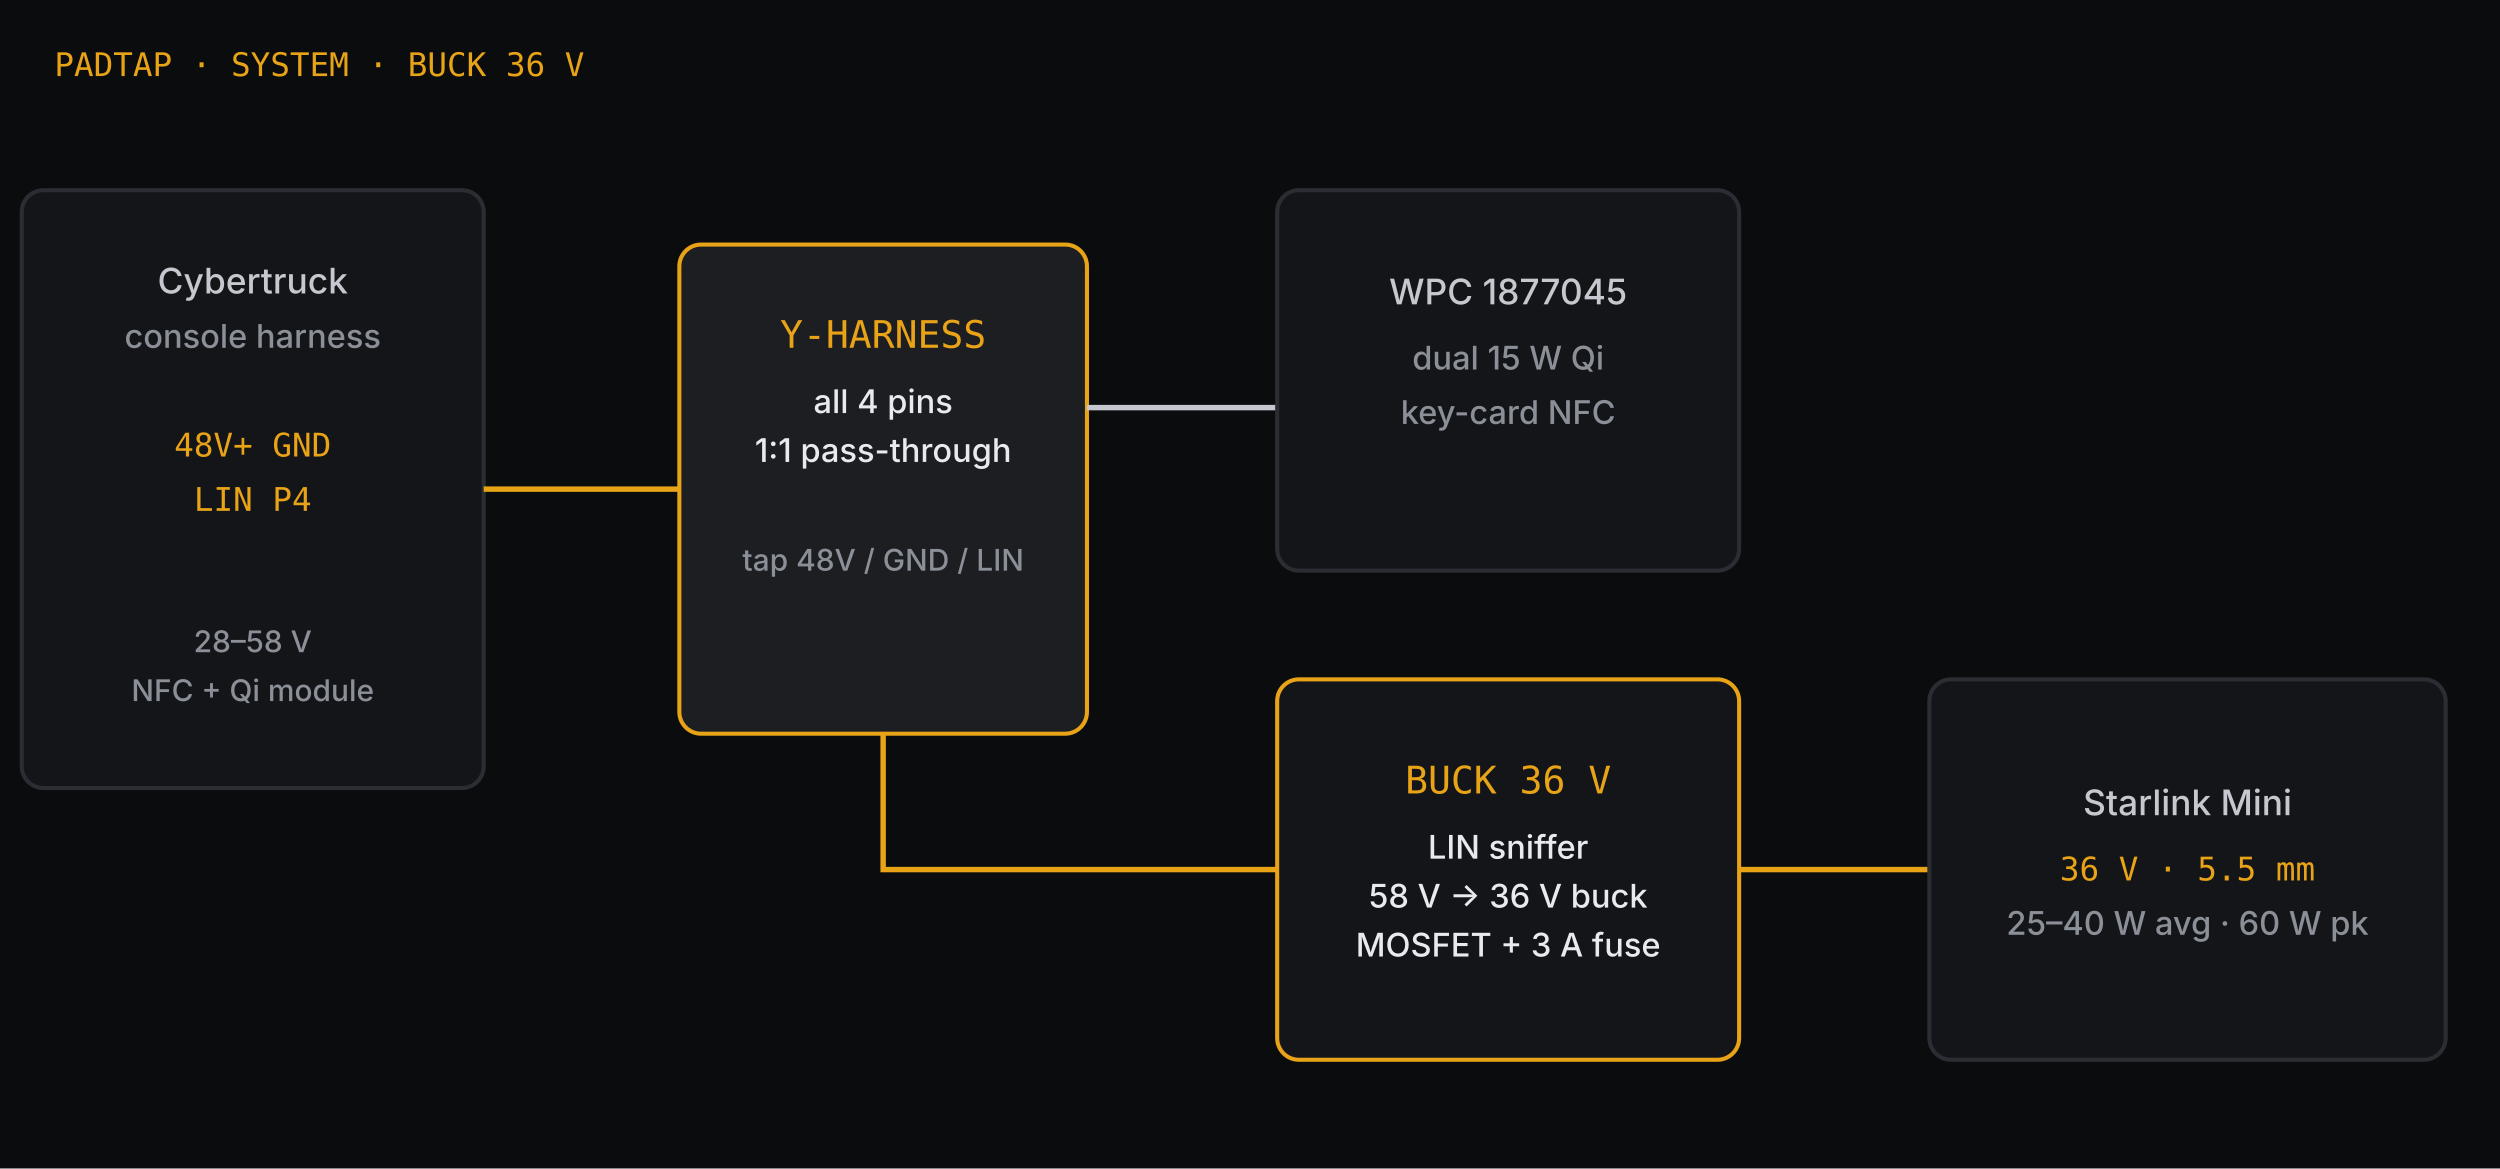
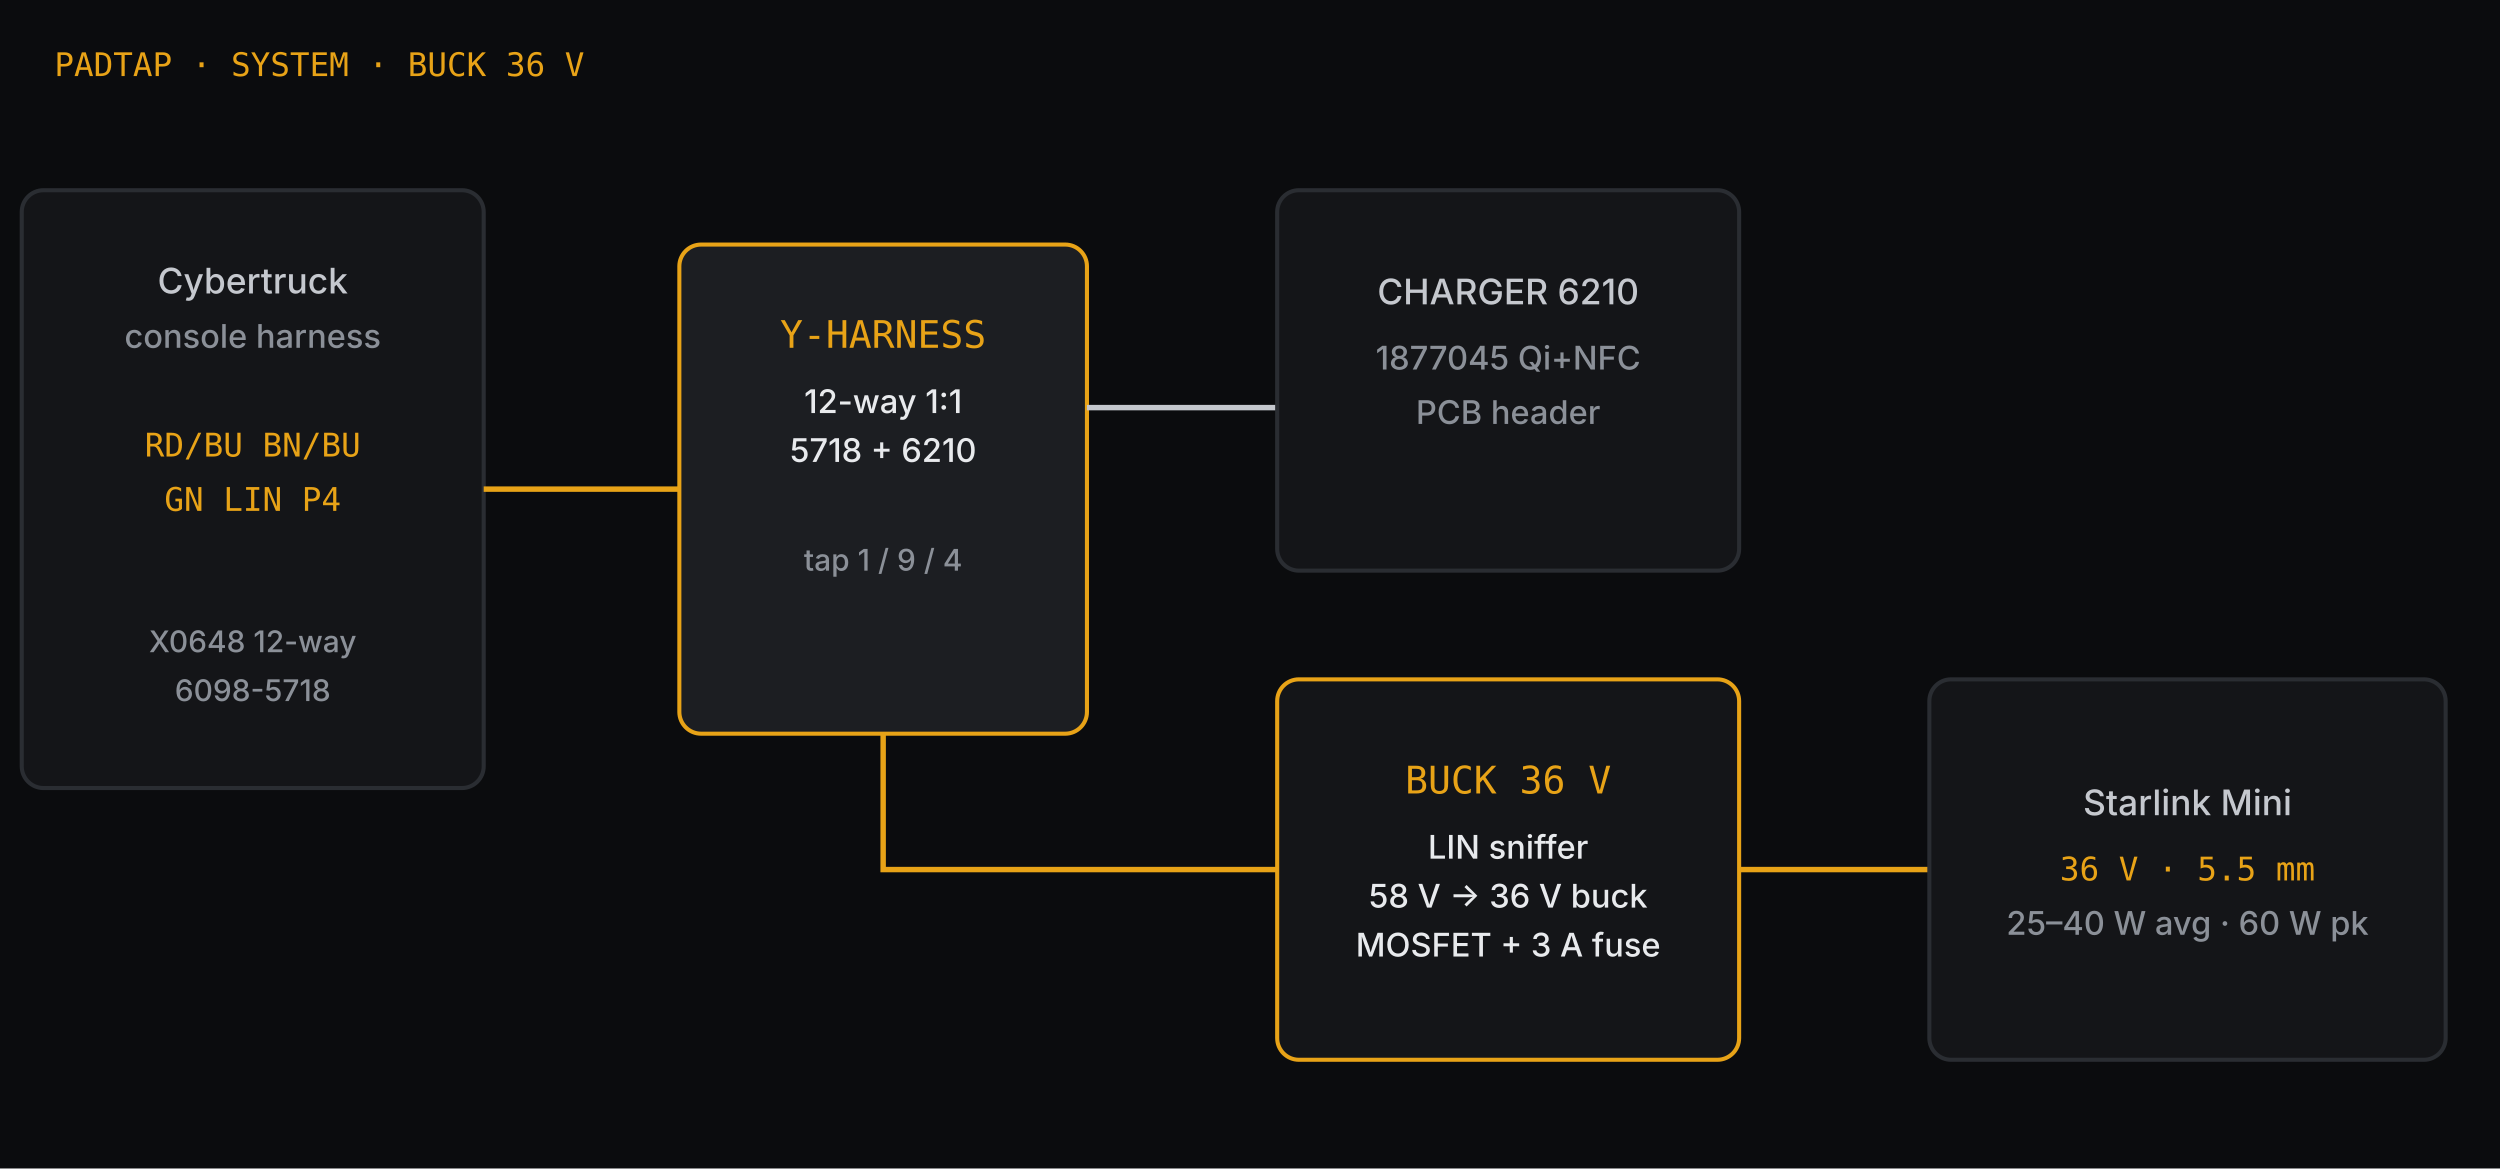
<svg xmlns="http://www.w3.org/2000/svg" width="920" height="430" viewBox="0 0 920 430" role="img" aria-label="PadTap system BUCK 36 V">
  <rect width="920" height="430" fill="#0B0C0E" />
  <rect x="8" y="70" width="170" height="220" rx="8" fill="#141518" stroke="#2A2D32" stroke-width="1.5" />
  <text x="93" y="108" fill="#C5C8CE" font-size="13" font-family="ui-sans-serif, system-ui, -apple-system, sans-serif" font-weight="500" text-anchor="middle">Cybertruck</text>
  <text x="93" y="128" fill="#8B9098" font-size="12" font-family="ui-sans-serif, system-ui, -apple-system, sans-serif" font-weight="500" text-anchor="middle">console harness</text>
-   <text x="93" y="168" fill="#E8A317" font-size="12" font-family="ui-monospace, SFMono-Regular, Menlo, monospace" font-weight="500" text-anchor="middle">48V+  GND</text>
-   <text x="93" y="188" fill="#E8A317" font-size="12" font-family="ui-monospace, SFMono-Regular, Menlo, monospace" font-weight="500" text-anchor="middle">LIN   P4</text>
-   <text x="93" y="240" fill="#8B9098" font-size="11" font-family="ui-sans-serif, system-ui, -apple-system, sans-serif" font-weight="500" text-anchor="middle">28–58 V</text>
-   <text x="93" y="258" fill="#8B9098" font-size="11" font-family="ui-sans-serif, system-ui, -apple-system, sans-serif" font-weight="500" text-anchor="middle">NFC + Qi module</text>
+   <text x="93" y="168" fill="#E8A317" font-size="12" font-family="ui-monospace, SFMono-Regular, Menlo, monospace" font-weight="500" text-anchor="middle">RD/BU  BN/BU</text>
+   <text x="93" y="188" fill="#E8A317" font-size="12" font-family="ui-monospace, SFMono-Regular, Menlo, monospace" font-weight="500" text-anchor="middle">GN LIN  P4</text>
+   <text x="93" y="240" fill="#8B9098" font-size="11" font-family="ui-sans-serif, system-ui, -apple-system, sans-serif" font-weight="500" text-anchor="middle">X0648  12-way</text>
+   <text x="93" y="258" fill="#8B9098" font-size="11" font-family="ui-sans-serif, system-ui, -apple-system, sans-serif" font-weight="500" text-anchor="middle">6098-5718</text>
  <line x1="178" y1="180" x2="250" y2="180" stroke="#E8A317" stroke-width="2" />
  <rect x="250" y="90" width="150" height="180" rx="8" fill="#1C1E22" stroke="#E8A317" stroke-width="1.5" />
  <text x="325" y="128" fill="#E8A317" font-size="14" font-family="ui-monospace, SFMono-Regular, Menlo, monospace" font-weight="500" text-anchor="middle">Y-HARNESS</text>
-   <text x="325" y="152" fill="#E8EAED" font-size="12" font-family="ui-sans-serif, system-ui, -apple-system, sans-serif" font-weight="500" text-anchor="middle">all 4 pins</text>
-   <text x="325" y="170" fill="#E8EAED" font-size="12" font-family="ui-sans-serif, system-ui, -apple-system, sans-serif" font-weight="500" text-anchor="middle">1:1 pass-through</text>
-   <text x="325" y="210" fill="#8B9098" font-size="11" font-family="ui-sans-serif, system-ui, -apple-system, sans-serif" font-weight="500" text-anchor="middle">tap 48V / GND / LIN</text>
+   <text x="325" y="152" fill="#E8EAED" font-size="12" font-family="ui-sans-serif, system-ui, -apple-system, sans-serif" font-weight="500" text-anchor="middle">12-way 1:1</text>
+   <text x="325" y="170" fill="#E8EAED" font-size="12" font-family="ui-sans-serif, system-ui, -apple-system, sans-serif" font-weight="500" text-anchor="middle">5718 + 6210</text>
+   <text x="325" y="210" fill="#8B9098" font-size="11" font-family="ui-sans-serif, system-ui, -apple-system, sans-serif" font-weight="500" text-anchor="middle">tap 1 / 9 / 4</text>
  <line x1="400" y1="150" x2="470" y2="150" stroke="#C5C8CE" stroke-width="2" />
  <path d="M325 270 V320 H470" fill="none" stroke="#E8A317" stroke-width="2" />
  <rect x="470" y="70" width="170" height="140" rx="8" fill="#141518" stroke="#2A2D32" stroke-width="1.5" />
-   <text x="555" y="112" fill="#C5C8CE" font-size="13" font-family="ui-sans-serif, system-ui, -apple-system, sans-serif" font-weight="500" text-anchor="middle">WPC 1877045</text>
-   <text x="555" y="136" fill="#8B9098" font-size="12" font-family="ui-sans-serif, system-ui, -apple-system, sans-serif" font-weight="500" text-anchor="middle">dual 15 W Qi</text>
-   <text x="555" y="156" fill="#8B9098" font-size="12" font-family="ui-sans-serif, system-ui, -apple-system, sans-serif" font-weight="500" text-anchor="middle">key-card NFC</text>
+   <text x="555" y="112" fill="#C5C8CE" font-size="13" font-family="ui-sans-serif, system-ui, -apple-system, sans-serif" font-weight="500" text-anchor="middle">CHARGER 6210</text>
+   <text x="555" y="136" fill="#8B9098" font-size="12" font-family="ui-sans-serif, system-ui, -apple-system, sans-serif" font-weight="500" text-anchor="middle">1877045 Qi+NFC</text>
+   <text x="555" y="156" fill="#8B9098" font-size="12" font-family="ui-sans-serif, system-ui, -apple-system, sans-serif" font-weight="500" text-anchor="middle">PCB header</text>
  <rect x="470" y="250" width="170" height="140" rx="8" fill="#141518" stroke="#E8A317" stroke-width="1.5" />
  <text x="555" y="292" fill="#E8A317" font-size="14" font-family="ui-monospace, SFMono-Regular, Menlo, monospace" font-weight="500" text-anchor="middle">BUCK 36 V</text>
  <text x="555" y="316" fill="#E8EAED" font-size="12" font-family="ui-sans-serif, system-ui, -apple-system, sans-serif" font-weight="500" text-anchor="middle">LIN sniffer</text>
  <text x="555" y="334" fill="#E8EAED" font-size="12" font-family="ui-sans-serif, system-ui, -apple-system, sans-serif" font-weight="500" text-anchor="middle">58 V → 36 V buck</text>
  <text x="555" y="352" fill="#E8EAED" font-size="12" font-family="ui-sans-serif, system-ui, -apple-system, sans-serif" font-weight="500" text-anchor="middle">MOSFET + 3 A fuse</text>
  <line x1="640" y1="320" x2="710" y2="320" stroke="#E8A317" stroke-width="2" />
  <rect x="710" y="250" width="190" height="140" rx="8" fill="#141518" stroke="#2A2D32" stroke-width="1.5" />
  <text x="805" y="300" fill="#C5C8CE" font-size="13" font-family="ui-sans-serif, system-ui, -apple-system, sans-serif" font-weight="500" text-anchor="middle">Starlink Mini</text>
  <text x="805" y="324" fill="#E8A317" font-size="12" font-family="ui-monospace, SFMono-Regular, Menlo, monospace" font-weight="500" text-anchor="middle">36 V  ·  5.5 mm</text>
  <text x="805" y="344" fill="#8B9098" font-size="12" font-family="ui-sans-serif, system-ui, -apple-system, sans-serif" font-weight="500" text-anchor="middle">25–40 W avg · 60 W pk</text>
  <text x="20" y="28" fill="#E8A317" font-size="12" font-family="ui-monospace, SFMono-Regular, Menlo, monospace" font-weight="500" text-anchor="start">PADTAP  ·  SYSTEM  ·  BUCK 36 V</text>
</svg>
